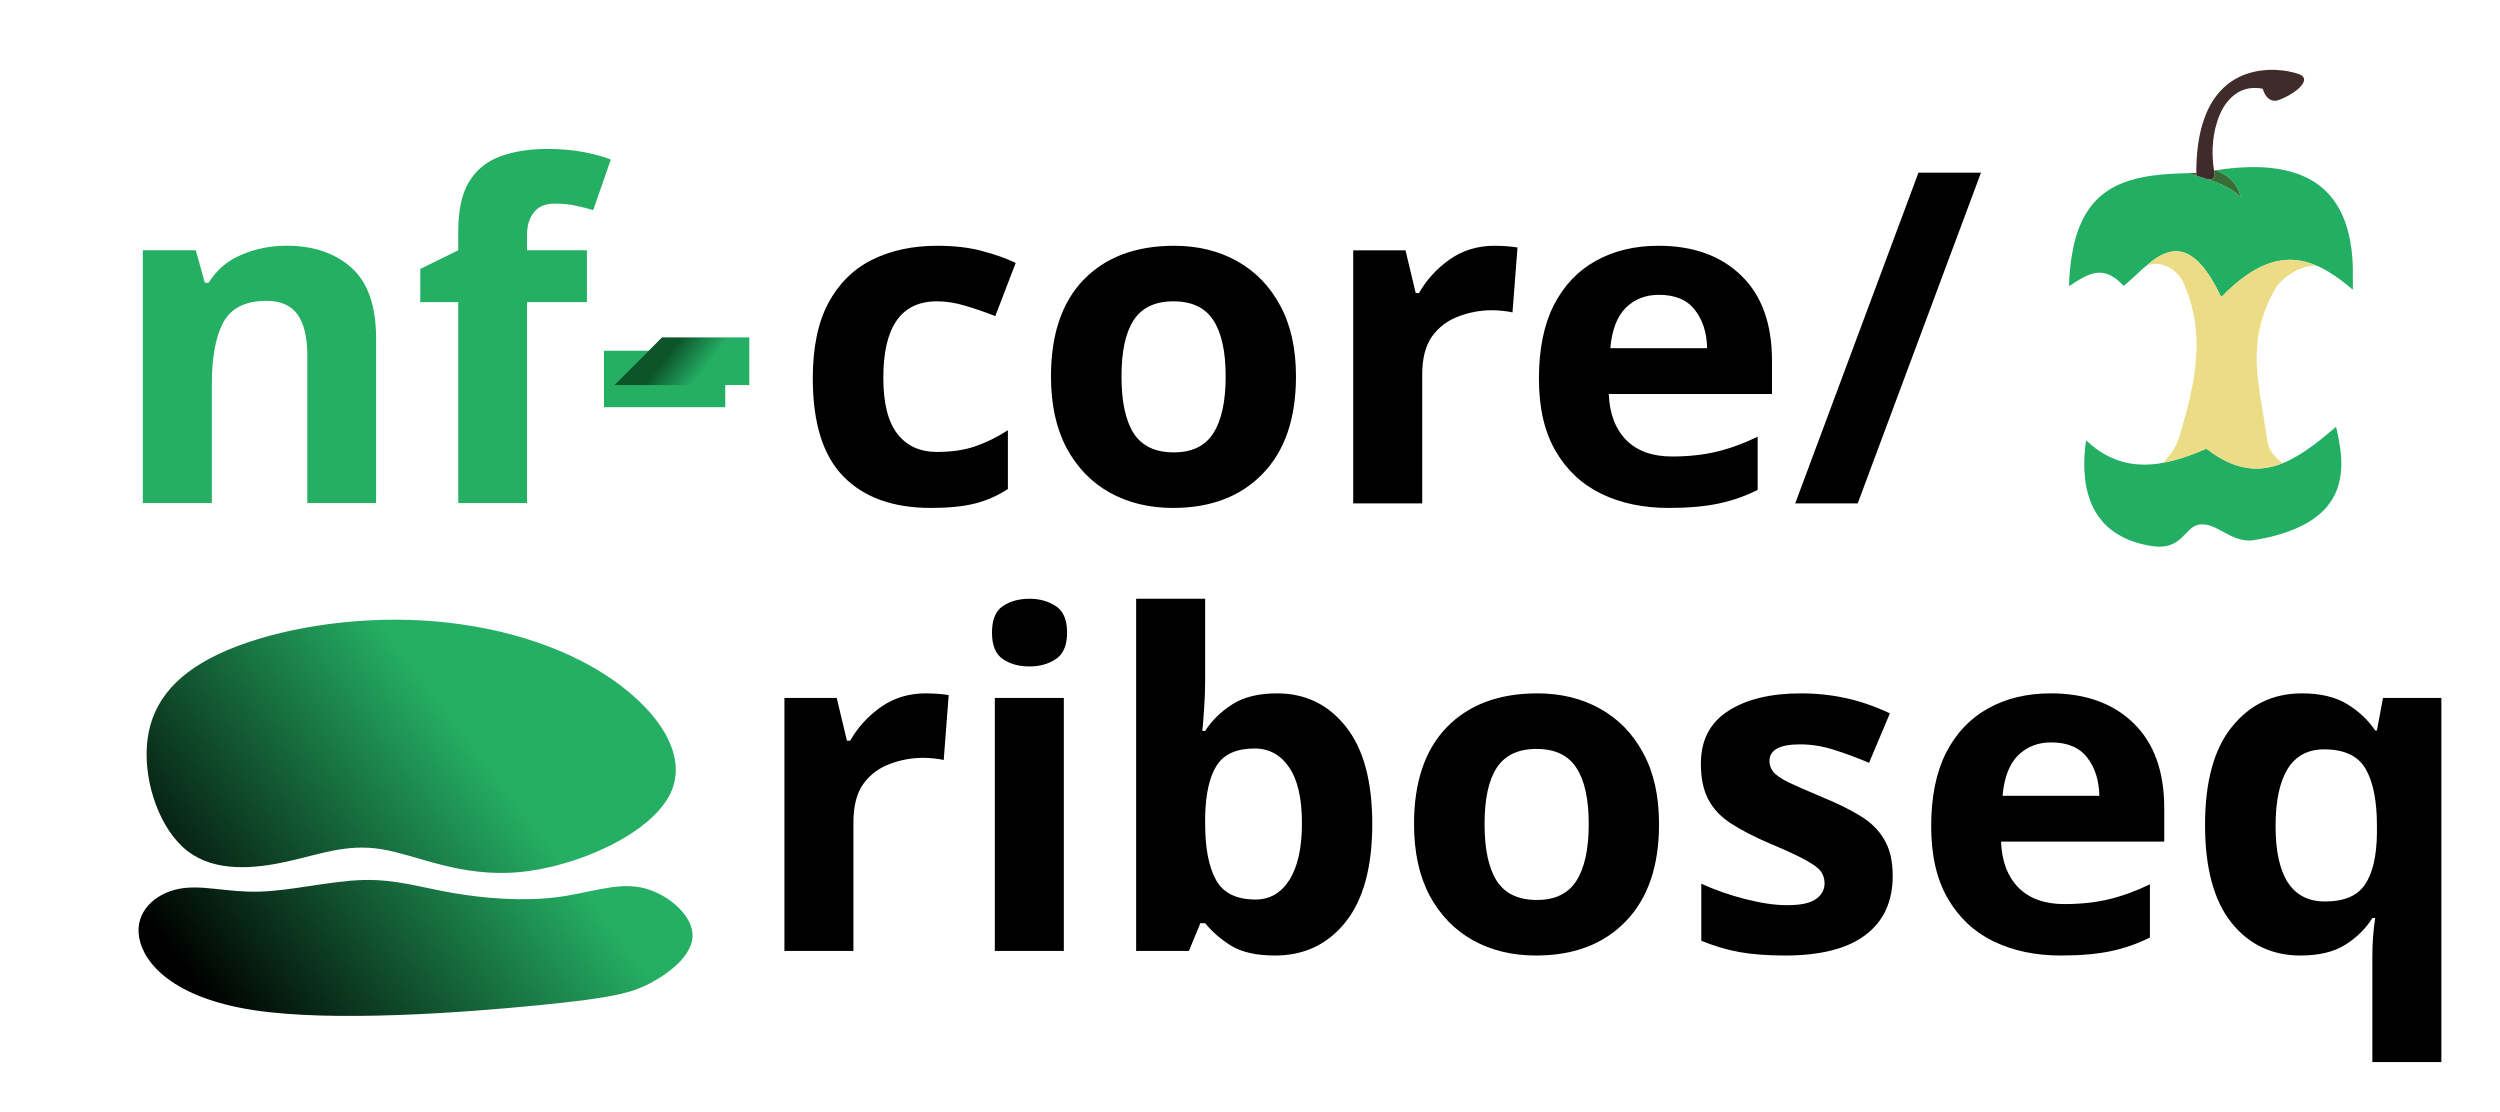
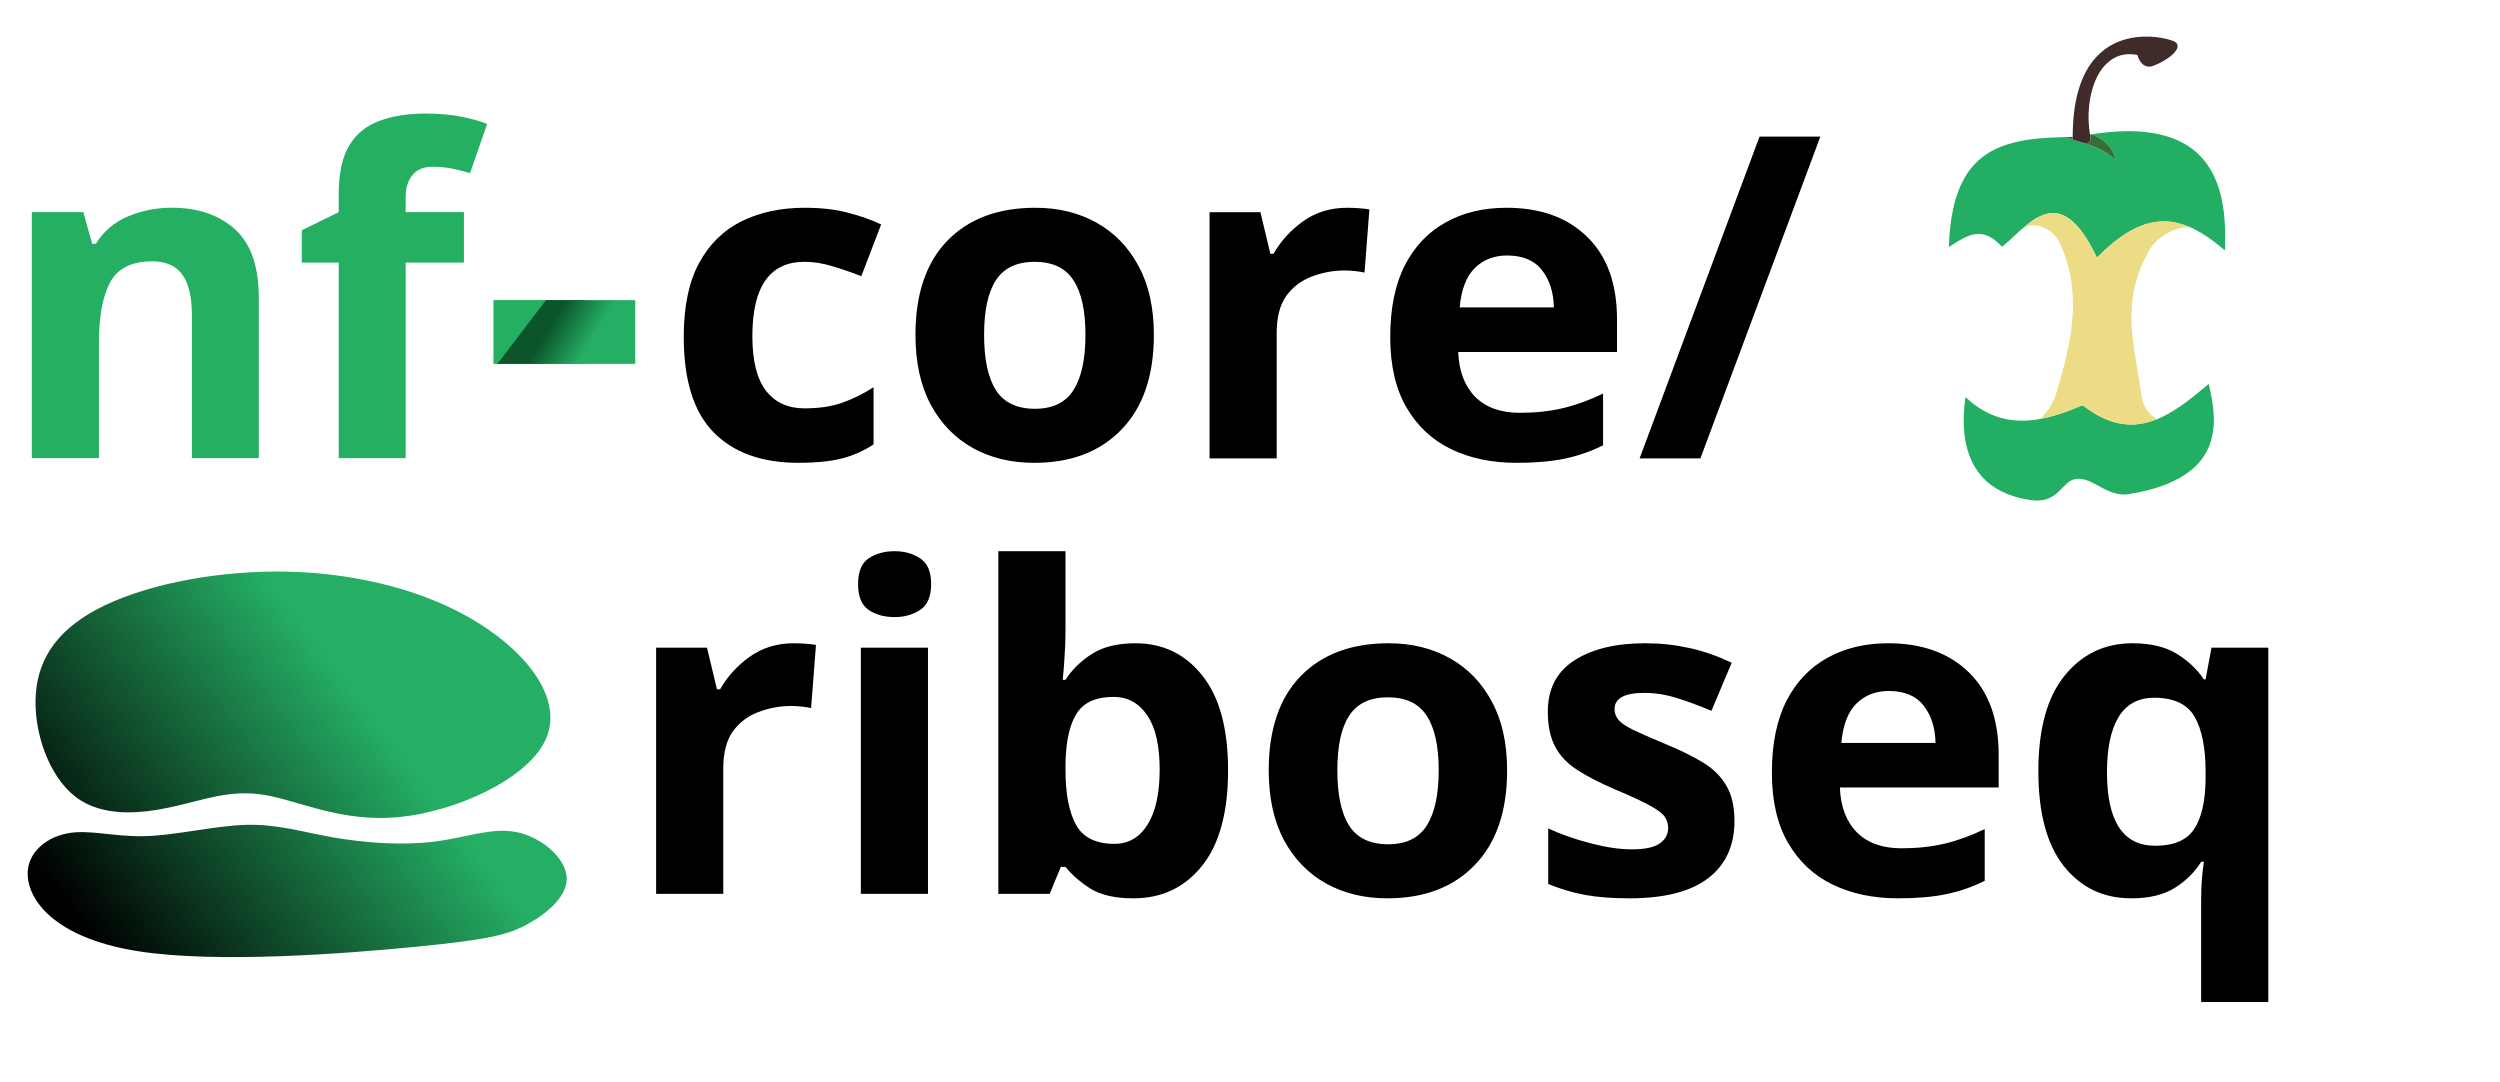
- <svg xmlns="http://www.w3.org/2000/svg" xmlns:xlink="http://www.w3.org/1999/xlink" width="180mm" height="80mm" viewBox="0 0 180 80" version="1.1" id="svg1">
+ <svg xmlns="http://www.w3.org/2000/svg" xmlns:xlink="http://www.w3.org/1999/xlink" width="185mm" height="80mm" viewBox="0 0 185 80" version="1.1" id="svg1">
  <defs id="defs1">
    <linearGradient xlink:href="#linearGradient15697" id="linearGradient12" gradientUnits="userSpaceOnUse" gradientTransform="matrix(0.04574445,-0.0346747,0.0346747,0.04574445,-790.0689,-394.143)" x1="-6640" y1="913.566" x2="-2480.299" y2="913.566" />
    <linearGradient id="linearGradient15697">
      <stop style="stop-color:#000000;stop-opacity:1;" offset="0" id="stop15693" />
      <stop style="stop-color:#25af64;stop-opacity:1;" offset="0.698" id="stop15695" />
    </linearGradient>
-     <linearGradient xlink:href="#a-9" id="linearGradient4332" gradientUnits="userSpaceOnUse" gradientTransform="matrix(6.025353,4.707471,-4.707471,6.025353,64.62676,54.56178)" x2="1" />
    <linearGradient id="a-9" x2="1" gradientTransform="matrix(47.34875,36.9925,-36.9925,47.34875,344.325,162.1875)" gradientUnits="userSpaceOnUse">
      <stop stop-color="#0c542a" offset="0" id="stop15-38" />
      <stop stop-color="#0c542a" offset=".215" id="stop17-02" />
      <stop stop-color="#25af64" offset=".58" id="stop19-4" />
      <stop stop-color="#25af64" offset=".847" id="stop21-8" />
      <stop stop-color="#25af64" offset="1" id="stop23-39" />
    </linearGradient>
    <linearGradient xlink:href="#linearGradient15697" id="linearGradient3" gradientUnits="userSpaceOnUse" gradientTransform="matrix(0.04574445,-0.0346747,0.0346747,0.04574445,-790.0689,-394.143)" x1="-6640" y1="913.566" x2="-2480.299" y2="913.566" />
    <linearGradient id="a-9-5" x2="1" gradientTransform="matrix(47.34875,36.9925,-36.9925,47.34875,344.325,162.1875)" gradientUnits="userSpaceOnUse">
      <stop stop-color="#0c542a" offset="0" id="stop15-38-8" />
      <stop stop-color="#0c542a" offset=".215" id="stop17-02-1" />
      <stop stop-color="#25af64" offset=".58" id="stop19-4-4" />
      <stop stop-color="#25af64" offset=".847" id="stop21-8-7" />
      <stop stop-color="#25af64" offset="1" id="stop23-39-1" />
    </linearGradient>
+     <linearGradient id="f" x2="1" gradientTransform="matrix(6.334486,3.157942,-4.94899,4.042025,69.65902,34.15528)" gradientUnits="userSpaceOnUse">
+       <stop stop-color="#0c542a" offset="0" id="stop12" />
+       <stop stop-color="#0c542a" offset=".215" id="stop14" />
+       <stop stop-color="#25af64" offset=".58" id="stop16" />
+       <stop stop-color="#25af64" offset=".847" id="stop18" />
+       <stop stop-color="#25af64" offset="1" id="stop20" />
+     </linearGradient>
  </defs>
  <g id="layer1" transform="translate(-27.59615,-35.28075)">
    <g id="g13" transform="translate(68.08947,98.95608)" />
    <g id="g2" transform="translate(9.887755,5.022682)">
-       <g id="g1" transform="translate(70.60849,-8.046107)">
-         <g id="g4301" style="display:inline" transform="matrix(0.1271828,0,0,0.1271828,-37.26463,39.88179)">
+       <g id="g3">
+         <g id="g4301" style="display:inline" transform="matrix(0.1271828,0,0,0.1271828,28.59163,29.51313)">
          <path d="m 1209.062,147.1 v 4.253 c -0.088,0.022 -0.177,0.045 -0.265,0.066 -0.724,-0.595 -1.454,-1.184 -2.171,-1.786 -4.782,-4.013 -9.845,-7.615 -15.445,-10.415 -0.969,-0.485 -1.91,-1.055 -2.995,-1.276 -0.079,-0.172 -0.25,-0.199 -0.403,-0.261 -2.112,-0.871 -4.277,-1.575 -6.505,-2.09 -4.838,-1.12 -9.693,-1.226 -14.562,-0.247 -6.258,1.259 -11.857,4.016 -17.104,7.559 -5.206,3.516 -9.899,7.645 -14.303,12.111 -0.795,0.806 -0.809,0.804 -1.299,-0.215 -2.341,-4.875 -4.916,-9.614 -8.14,-13.973 -2.462,-3.329 -5.214,-6.371 -8.781,-8.566 -3.598,-2.214 -7.451,-3.018 -11.607,-2.013 -5.101,1.232 -9.199,4.206 -13.064,7.575 -2.357,1.825 -4.471,3.924 -6.659,5.938 -1.962,1.806 -3.933,3.603 -5.97,5.326 -0.372,0.316 -0.57,0.311 -0.909,-0.044 -1.978,-2.075 -4.101,-3.971 -6.65,-5.343 -3.664,-1.972 -7.461,-2.214 -11.386,-0.936 -3.29,1.07 -6.201,2.871 -9.115,4.675 -1.149,0.711 -2.22,1.55 -3.459,2.114 v -0.286 c 0.17,-0.205 0.109,-0.455 0.117,-0.685 0.186,-5.26 0.634,-10.495 1.45,-15.699 1.125,-7.173 2.931,-14.144 6.128,-20.7 2.392,-4.904 5.519,-9.28 9.578,-12.949 5.33,-4.82 11.623,-7.866 18.473,-9.835 7.426,-2.134 15.051,-3.014 22.738,-3.436 3.041,-0.168 6.088,-0.24 9.133,-0.355 1.484,0.616 3.053,0.963 4.572,1.462 2.228,0.682 4.456,1.363 6.684,2.044 1.134,0.416 2.266,0.838 3.404,1.248 4.403,1.59 8.605,3.562 12.33,6.451 0.965,0.749 1.891,1.545 2.837,2.353 -0.189,-0.701 -0.447,-1.356 -0.695,-2.014 -1.629,-4.321 -4.115,-7.959 -8.158,-10.399 -1.671,-1.009 -3.447,-1.812 -5.145,-2.765 0.165,-0.021 0.331,-0.039 0.496,-0.066 5.359,-0.891 10.759,-1.421 16.183,-1.635 4.661,-0.185 9.33,-0.116 13.982,0.367 5.438,0.566 10.756,1.637 15.895,3.538 7.603,2.811 14.076,7.21 19.098,13.621 4.381,5.593 7.174,11.957 8.964,18.79 1.778,6.779 2.534,13.695 2.728,20.684 0,2.605 0,5.21 0,7.815" id="path66-4" style="fill:#22ae63" />
          <path d="m 1209.062,139.287 c 0.044,0 0.085,-0.009 0.128,-0.024 v 7.861 c -0.043,-0.01 -0.084,-0.018 -0.126,-0.022 0,-2.605 0,-5.21 0,-7.815" id="path70-8" style="fill:#ecdc86" />
          <path d="m 1165.888,27.087 c 0,0.046 0,0.091 0.01,0.136 -1.765,0 -3.531,0.001 -5.298,0.001 0.01,-0.03 0.024,-0.06 0.029,-0.09 0,-0.015 -0.016,-0.031 -0.024,-0.048 h 5.286 z" id="path74-6" style="fill:#a0918f" />
          <path d="m 1169.338,249.819 c 2.981,-1.198 5.821,-2.667 8.585,-4.306 3.295,-1.954 6.434,-4.138 9.489,-6.435 2.578,-1.938 5.1,-3.951 7.551,-6.051 1.416,-1.212 2.874,-2.377 4.3,-3.578 0.287,-0.241 0.292,-0.136 0.369,0.158 0.517,1.942 0.876,3.919 1.268,5.889 0.534,2.684 0.961,5.388 1.259,8.106 0.344,3.139 0.469,6.295 0.281,9.446 -0.233,3.936 -0.94,7.796 -2.308,11.509 -0.825,2.237 -1.906,4.354 -3.186,6.365 -1.644,2.583 -3.6,4.912 -5.864,6.964 -2.756,2.496 -5.8,4.588 -9.061,6.386 -4.426,2.441 -9.114,4.23 -13.925,5.7 -4.593,1.403 -9.284,2.417 -14.018,3.219 -1.284,0.217 -2.57,0.45 -3.879,0.416 -2.764,-0.069 -5.415,-0.69 -7.987,-1.689 -3.91,-1.516 -7.388,-3.886 -11.179,-5.64 -2.078,-0.963 -4.221,-1.667 -6.529,-1.823 -2.967,-0.2 -5.484,0.815 -7.606,2.822 -1.593,1.504 -3.098,3.099 -4.666,4.629 -2.636,2.574 -5.724,4.317 -9.39,4.926 -2.434,0.404 -4.87,0.276 -7.303,-0.07 -3.38,-0.482 -6.691,-1.259 -9.939,-2.304 -4.742,-1.524 -9.156,-3.714 -13.111,-6.746 -3.748,-2.873 -6.793,-6.383 -9.203,-10.461 -2.424,-4.103 -3.938,-8.539 -4.961,-13.151 -0.449,-2.022 -0.721,-4.088 -0.932,-6.159 -0.296,-2.902 -0.474,-5.808 -0.399,-8.721 0.104,-4.09 0.417,-8.168 1.05,-12.338 0.485,0.435 0.922,0.819 1.354,1.212 2.636,2.413 5.5,4.532 8.576,6.336 3.476,2.038 7.165,3.638 11.065,4.678 2.639,0.704 5.334,1.136 8.065,1.36 2.255,0.184 4.515,0.22 6.76,0.081 2.644,-0.161 5.301,-0.346 7.88,-1.061 0.329,-0.04 0.662,-0.058 0.988,-0.125 2.368,-0.494 4.716,-1.055 7.043,-1.734 2.678,-0.781 5.321,-1.657 7.933,-2.625 2.541,-0.943 5.051,-1.971 7.537,-3.053 0.734,-0.32 1.177,-0.181 1.755,0.265 4.149,3.211 8.584,5.94 13.481,7.872 5.393,2.127 10.951,3.154 16.767,2.672 4.194,-0.345 8.201,-1.386 12.09,-2.944" id="path78" style="fill:#22ae63" />
          <path d="m 1169.338,249.819 c -3.889,1.558 -7.896,2.599 -12.09,2.944 -5.816,0.481 -11.375,-0.545 -16.767,-2.672 -4.897,-1.933 -9.332,-4.661 -13.481,-7.872 -0.578,-0.446 -1.021,-0.585 -1.755,-0.265 -2.486,1.081 -4.996,2.11 -7.537,3.053 -2.611,0.968 -5.255,1.844 -7.933,2.625 -2.326,0.679 -4.675,1.24 -7.043,1.734 -0.325,0.068 -0.659,0.085 -0.988,0.125 0.816,-0.949 1.633,-1.899 2.453,-2.848 3.316,-3.84 5.651,-8.205 7.025,-13.089 1.877,-6.674 3.841,-13.325 5.401,-20.084 1.146,-4.973 2.156,-9.971 2.836,-15.033 0.486,-3.627 0.796,-7.266 1.009,-10.92 0.196,-3.357 0.144,-6.71 -0.065,-10.055 -0.632,-10.117 -2.855,-19.892 -6.954,-29.163 -2.456,-5.555 -6.686,-9.361 -12.688,-10.925 -2.594,-0.676 -5.183,-0.464 -7.73,0.333 -0.201,0.062 -0.393,0.184 -0.619,0.121 3.866,-3.369 7.963,-6.343 13.064,-7.576 4.156,-1.005 8.01,-0.2 11.607,2.014 3.569,2.194 6.319,5.236 8.783,8.566 3.224,4.357 5.798,9.098 8.139,13.971 0.49,1.02 0.505,1.021 1.299,0.216 4.405,-4.466 9.098,-8.595 14.304,-12.111 5.245,-3.542 10.846,-6.3 17.102,-7.559 4.87,-0.98 9.726,-0.873 14.564,0.246 2.226,0.515 4.393,1.219 6.504,2.09 0.152,0.064 0.325,0.089 0.403,0.263 -6.213,0.121 -11.588,2.49 -16.483,6.146 -2.361,1.765 -4.466,3.795 -6.089,6.261 -1.349,2.047 -2.43,4.254 -3.485,6.465 -2.154,4.515 -3.915,9.176 -5.171,14.024 -1.074,4.145 -1.754,8.352 -2.11,12.623 -0.276,3.304 -0.335,6.61 -0.206,9.911 0.159,4.055 0.537,8.098 1.06,12.127 0.874,6.756 2.067,13.459 3.156,20.18 0.605,3.724 1.121,7.461 1.716,11.185 0.869,5.418 3.848,9.465 8.245,12.578 0.175,0.122 0.349,0.247 0.524,0.371" id="path82" style="fill:#ecdc86" />
          <path d="m 1160.588,27.225 c 1.766,0 3.533,-0.001 5.298,-0.001 4.298,0.195 8.498,0.914 12.574,2.311 3.147,1.079 3.853,3.143 1.954,5.871 -1.354,1.949 -3.226,3.355 -5.168,4.659 -2.534,1.701 -5.246,3.062 -8.1,4.139 -2.99,1.127 -5.843,0.026 -7.651,-2.945 -0.571,-0.936 -1.01,-1.936 -1.311,-2.99 -0.09,-0.315 -0.221,-0.456 -0.559,-0.516 -6.645,-1.177 -12.508,0.357 -17.426,5.066 -4.004,3.835 -6.378,8.641 -8.036,13.841 -1.496,4.691 -2.236,9.515 -2.471,14.431 -0.209,4.37 0.085,8.704 0.761,13.019 0.133,0.74 0.312,1.475 0.389,2.22 0.094,0.919 -0.177,1.72 -0.976,2.286 -0.835,0.593 -1.79,0.491 -2.729,0.506 -2.228,-0.681 -4.455,-1.363 -6.683,-2.044 -0.014,-0.529 -0.028,-1.056 -0.04,-1.584 0.033,-2.309 0.041,-4.617 0.169,-6.923 0.505,-9.133 1.881,-18.086 5.415,-26.599 2.63,-6.335 6.349,-11.89 11.68,-16.285 4.381,-3.611 9.376,-5.985 14.881,-7.311 2.64,-0.635 5.317,-1.02 8.03,-1.153" id="path86" style="fill:#3f2b29" />
          <path d="m 1127.138,89.112 c 0.939,-0.015 1.894,0.086 2.729,-0.506 0.797,-0.566 1.07,-1.367 0.976,-2.286 -0.077,-0.746 -0.256,-1.48 -0.39,-2.22 0.419,-0.039 0.839,-0.076 1.259,-0.114 1.699,0.951 3.474,1.755 5.145,2.764 4.043,2.441 6.529,6.077 8.158,10.399 0.247,0.659 0.506,1.314 0.695,2.015 -0.945,-0.807 -1.873,-1.605 -2.837,-2.354 -3.725,-2.888 -7.928,-4.86 -12.33,-6.45 -1.137,-0.411 -2.27,-0.831 -3.404,-1.248" id="path90" style="fill:#386e35" />
          <path d="m 1120.412,85.487 c 0.013,0.527 0.026,1.056 0.039,1.584 -1.52,-0.5 -3.089,-0.846 -4.572,-1.462 1.511,-0.041 3.022,-0.081 4.534,-0.121" id="path94" style="fill:#386e35" />
        </g>
-         <text style="font-weight:bold;font-size:33.365px;line-height:0%;font-family:'Maven Pro';display:inline;fill:#000000;stroke-width:0.13" id="text69" font-weight="bold" font-size="209.87px" y="74.548" x="4.123">
-           <tspan style="font-weight:bold;font-size:33.364px;font-family:'Maven Pro';fill:#000000;stroke-width:0.13" id="tspan71" font-weight="bold" font-size="209.87px" y="74.548" x="4.123" class="st0 st1 st2">
+         <text style="font-weight:bold;font-size:33.365px;line-height:0%;font-family:'Maven Pro';display:inline;fill:#000000;stroke-width:0.13" id="text69" font-weight="bold" font-size="209.87px" y="64.179" x="66.804">
+           <tspan style="font-weight:bold;font-size:33.364px;font-family:'Maven Pro';fill:#000000;stroke-width:0.13" id="tspan71" font-weight="bold" font-size="209.87px" y="64.179" x="66.804" class="st0 st1 st2">
            <tspan style="fill:#000000;stroke-width:0.13" id="tspan73">core/</tspan>
          </tspan>
        </text>
-         <g id="g27" transform="translate(4.474269,-1.124227)">
+         <g id="g27" transform="translate(67.15553,-11.49288)">
          <path style="font-variation-settings:normal;vector-effect:none;fill:url(#linearGradient3);fill-opacity:1;stroke:none;stroke-width:1.248;stroke-linecap:butt;stroke-linejoin:miter;stroke-miterlimit:4;stroke-dasharray:none;stroke-dashoffset:0;stroke-opacity:1;-inkscape-stroke:none;stop-color:#000000" d="m -898.048,-149.604 c 26.429,-2.432 59.626,-17.49 68.27,-35.81 8.644,-18.319 -7.268,-39.91 -30.967,-54.787 -23.699,-14.876 -55.186,-23.029 -87.21,-23.93 -32.024,-0.901 -64.58,5.452 -85.748,15.564 -21.168,10.112 -30.94,23.977 -32.22,41.39 -1.279,17.413 5.929,38.363 18.346,48.023 12.417,9.66 30.039,8.04 44.864,4.756 14.826,-3.284 26.858,-8.232 42.712,-5.603 15.854,2.629 35.522,12.829 61.952,10.396 z" id="path14263" transform="matrix(0.159638,0,0,0.1585896,123.3658,125.9472)" />
          <path style="font-variation-settings:normal;vector-effect:none;fill:url(#linearGradient12);fill-opacity:1;stroke:none;stroke-width:1.248;stroke-linecap:butt;stroke-linejoin:miter;stroke-miterlimit:4;stroke-dasharray:none;stroke-dashoffset:0;stroke-opacity:1;-inkscape-stroke:none;stop-color:#000000" d="m -843.136,-142.641 c -11.501,-2.31 -23.534,2.638 -38.252,4.472 -14.718,1.834 -32.126,0.552 -46.525,-1.966 -14.399,-2.518 -25.791,-6.274 -40.407,-5.894 -14.616,0.38 -32.451,4.901 -47.063,5.285 -14.611,0.385 -26.003,-3.371 -36.377,-1.219 -10.374,2.152 -19.718,10.215 -17.668,22.039 2.051,11.824 15.489,27.399 51.543,32.966 36.054,5.567 94.721,1.136 128.513,-2.21 33.792,-3.346 42.71,-5.606 51.839,-10.768 9.129,-5.161 18.474,-13.224 17.669,-22.031 -0.805,-8.807 -11.769,-18.366 -23.271,-20.676 z" id="path14271" transform="matrix(0.159638,0,0,0.1585896,123.3658,125.9472)" />
        </g>
-         <text style="font-weight:bold;font-size:33.365px;line-height:0%;font-family:'Maven Pro';display:inline;fill:#000000;stroke-width:0.13" id="text26" font-weight="bold" font-size="209.87px" y="106.775" x="0.97">
-           <tspan style="font-weight:bold;font-size:33.364px;font-family:'Maven Pro';fill:#000000;stroke-width:0.13" id="tspan26" font-weight="bold" font-size="209.87px" y="106.775" x="0.97" class="st0 st1 st2">riboseq<tspan style="fill:#000000;stroke-width:0.13" id="tspan25" />
+         <text style="font-weight:bold;font-size:33.365px;line-height:0%;font-family:'Maven Pro';display:inline;fill:#000000;stroke-width:0.13" id="text26" font-weight="bold" font-size="209.87px" y="96.407" x="63.652">
+           <tspan style="font-weight:bold;font-size:33.364px;font-family:'Maven Pro';fill:#000000;stroke-width:0.13" id="tspan26" font-weight="bold" font-size="209.87px" y="96.407" x="63.652" class="st0 st1 st2">riboseq<tspan style="fill:#000000;stroke-width:0.13" id="tspan25" />
          </tspan>
        </text>
-         <text style="font-weight:bold;font-size:33.333px;line-height:0%;font-family:'Maven Pro';display:inline;stroke-width:0.13" id="text53-9" font-weight="bold" font-size="209.87px" y="74.528" x="-45.212">
-           <tspan style="font-style:normal;font-variant:normal;font-weight:bold;font-stretch:normal;font-size:33.333px;font-family:'Maven Pro';-inkscape-font-specification:'Maven Pro Bold';fill:#24af63;stroke-width:0.13" id="tspan55-0" font-weight="bold" font-size="209.87px" y="74.528" x="-45.212" class="st0 st1 st2">nf-</tspan>
+         <text style="font-weight:bold;font-size:33.333px;line-height:0%;font-family:'Maven Pro';display:inline;stroke-width:0.13" id="text53-9" font-weight="bold" font-size="209.87px" y="64.16" x="17.469">
+           <tspan style="font-style:normal;font-variant:normal;font-weight:bold;font-stretch:normal;font-size:33.333px;font-family:'Maven Pro';-inkscape-font-specification:'Maven Pro Bold';fill:#24af63;stroke-width:0.13" id="tspan55-0" font-weight="bold" font-size="209.87px" y="64.16" x="17.469" class="st0 st1 st2">nf</tspan>
        </text>
+         <g id="g1" transform="matrix(1,0,0,2.049511,-12.33591,-17.51853)">
+           <path d="m 66.559,34.146 h 6.82 v 2.303 h -6.82 z" style="font-weight:bold;font-size:79.232px;line-height:0%;font-family:'Maven Pro';display:inline;fill:#24af63;fill-opacity:1;stroke:none;stroke-width:0.107" id="path563" />
+           <path style="display:inline;fill:url(#f);stroke-width:0.133" id="path67" d="m 70.447,34.147 -3.595,2.303 h 10.201 v -2.303 z" />
+         </g>
      </g>
-       <path d="m 65.376,54.549 -3.42,3.433 h 9.703 V 54.549 Z" id="path4330" style="fill:url(#linearGradient4332);stroke-width:0.13" />
+       <text xml:space="preserve" style="font-style:normal;font-variant:normal;font-weight:normal;font-stretch:normal;font-size:medium;line-height:0%;font-family:'Maven Pro';-inkscape-font-specification:'Maven Pro Bold';font-variant-ligatures:normal;font-variant-position:normal;font-variant-caps:normal;font-variant-numeric:normal;font-variant-alternates:normal;font-variant-east-asian:normal;font-feature-settings:normal;font-variation-settings:normal;text-indent:0;text-align:start;text-decoration-line:none;text-decoration-style:solid;text-decoration-color:#000000;letter-spacing:normal;word-spacing:normal;text-transform:none;writing-mode:lr-tb;direction:ltr;text-orientation:mixed;dominant-baseline:auto;baseline-shift:baseline;white-space:normal;opacity:1;vector-effect:none;fill:#24af63;fill-opacity:1;stroke-width:0.034;stroke-linecap:butt;stroke-linejoin:miter;stroke-miterlimit:4;stroke-dasharray:none;stroke-dashoffset:0;stroke-opacity:1;-inkscape-stroke:none;stop-color:#000000;stop-opacity:1" x="30.938" y="19.675" id="text1">
+         <tspan id="tspan1" style="font-style:normal;font-variant:normal;font-weight:normal;font-stretch:normal;font-size:medium;line-height:0%;font-family:'Maven Pro';-inkscape-font-specification:'Maven Pro Bold';font-variant-ligatures:normal;font-variant-position:normal;font-variant-caps:normal;font-variant-numeric:normal;font-variant-alternates:normal;font-variant-east-asian:normal;font-feature-settings:normal;font-variation-settings:normal;text-indent:0;text-align:start;text-decoration-line:none;text-decoration-style:solid;text-decoration-color:#000000;letter-spacing:normal;word-spacing:normal;text-transform:none;writing-mode:lr-tb;direction:ltr;text-orientation:mixed;dominant-baseline:auto;baseline-shift:baseline;white-space:normal;vector-effect:none;fill:#24af63;fill-opacity:1;stroke-width:0.034;stroke-linecap:butt;stroke-linejoin:miter;stroke-miterlimit:4;stroke-dasharray:none;stroke-dashoffset:0;stroke-opacity:1;-inkscape-stroke:none;stop-color:#000000;stop-opacity:1" x="30.938" y="19.675" />
+       </text>
    </g>
  </g>
</svg>
